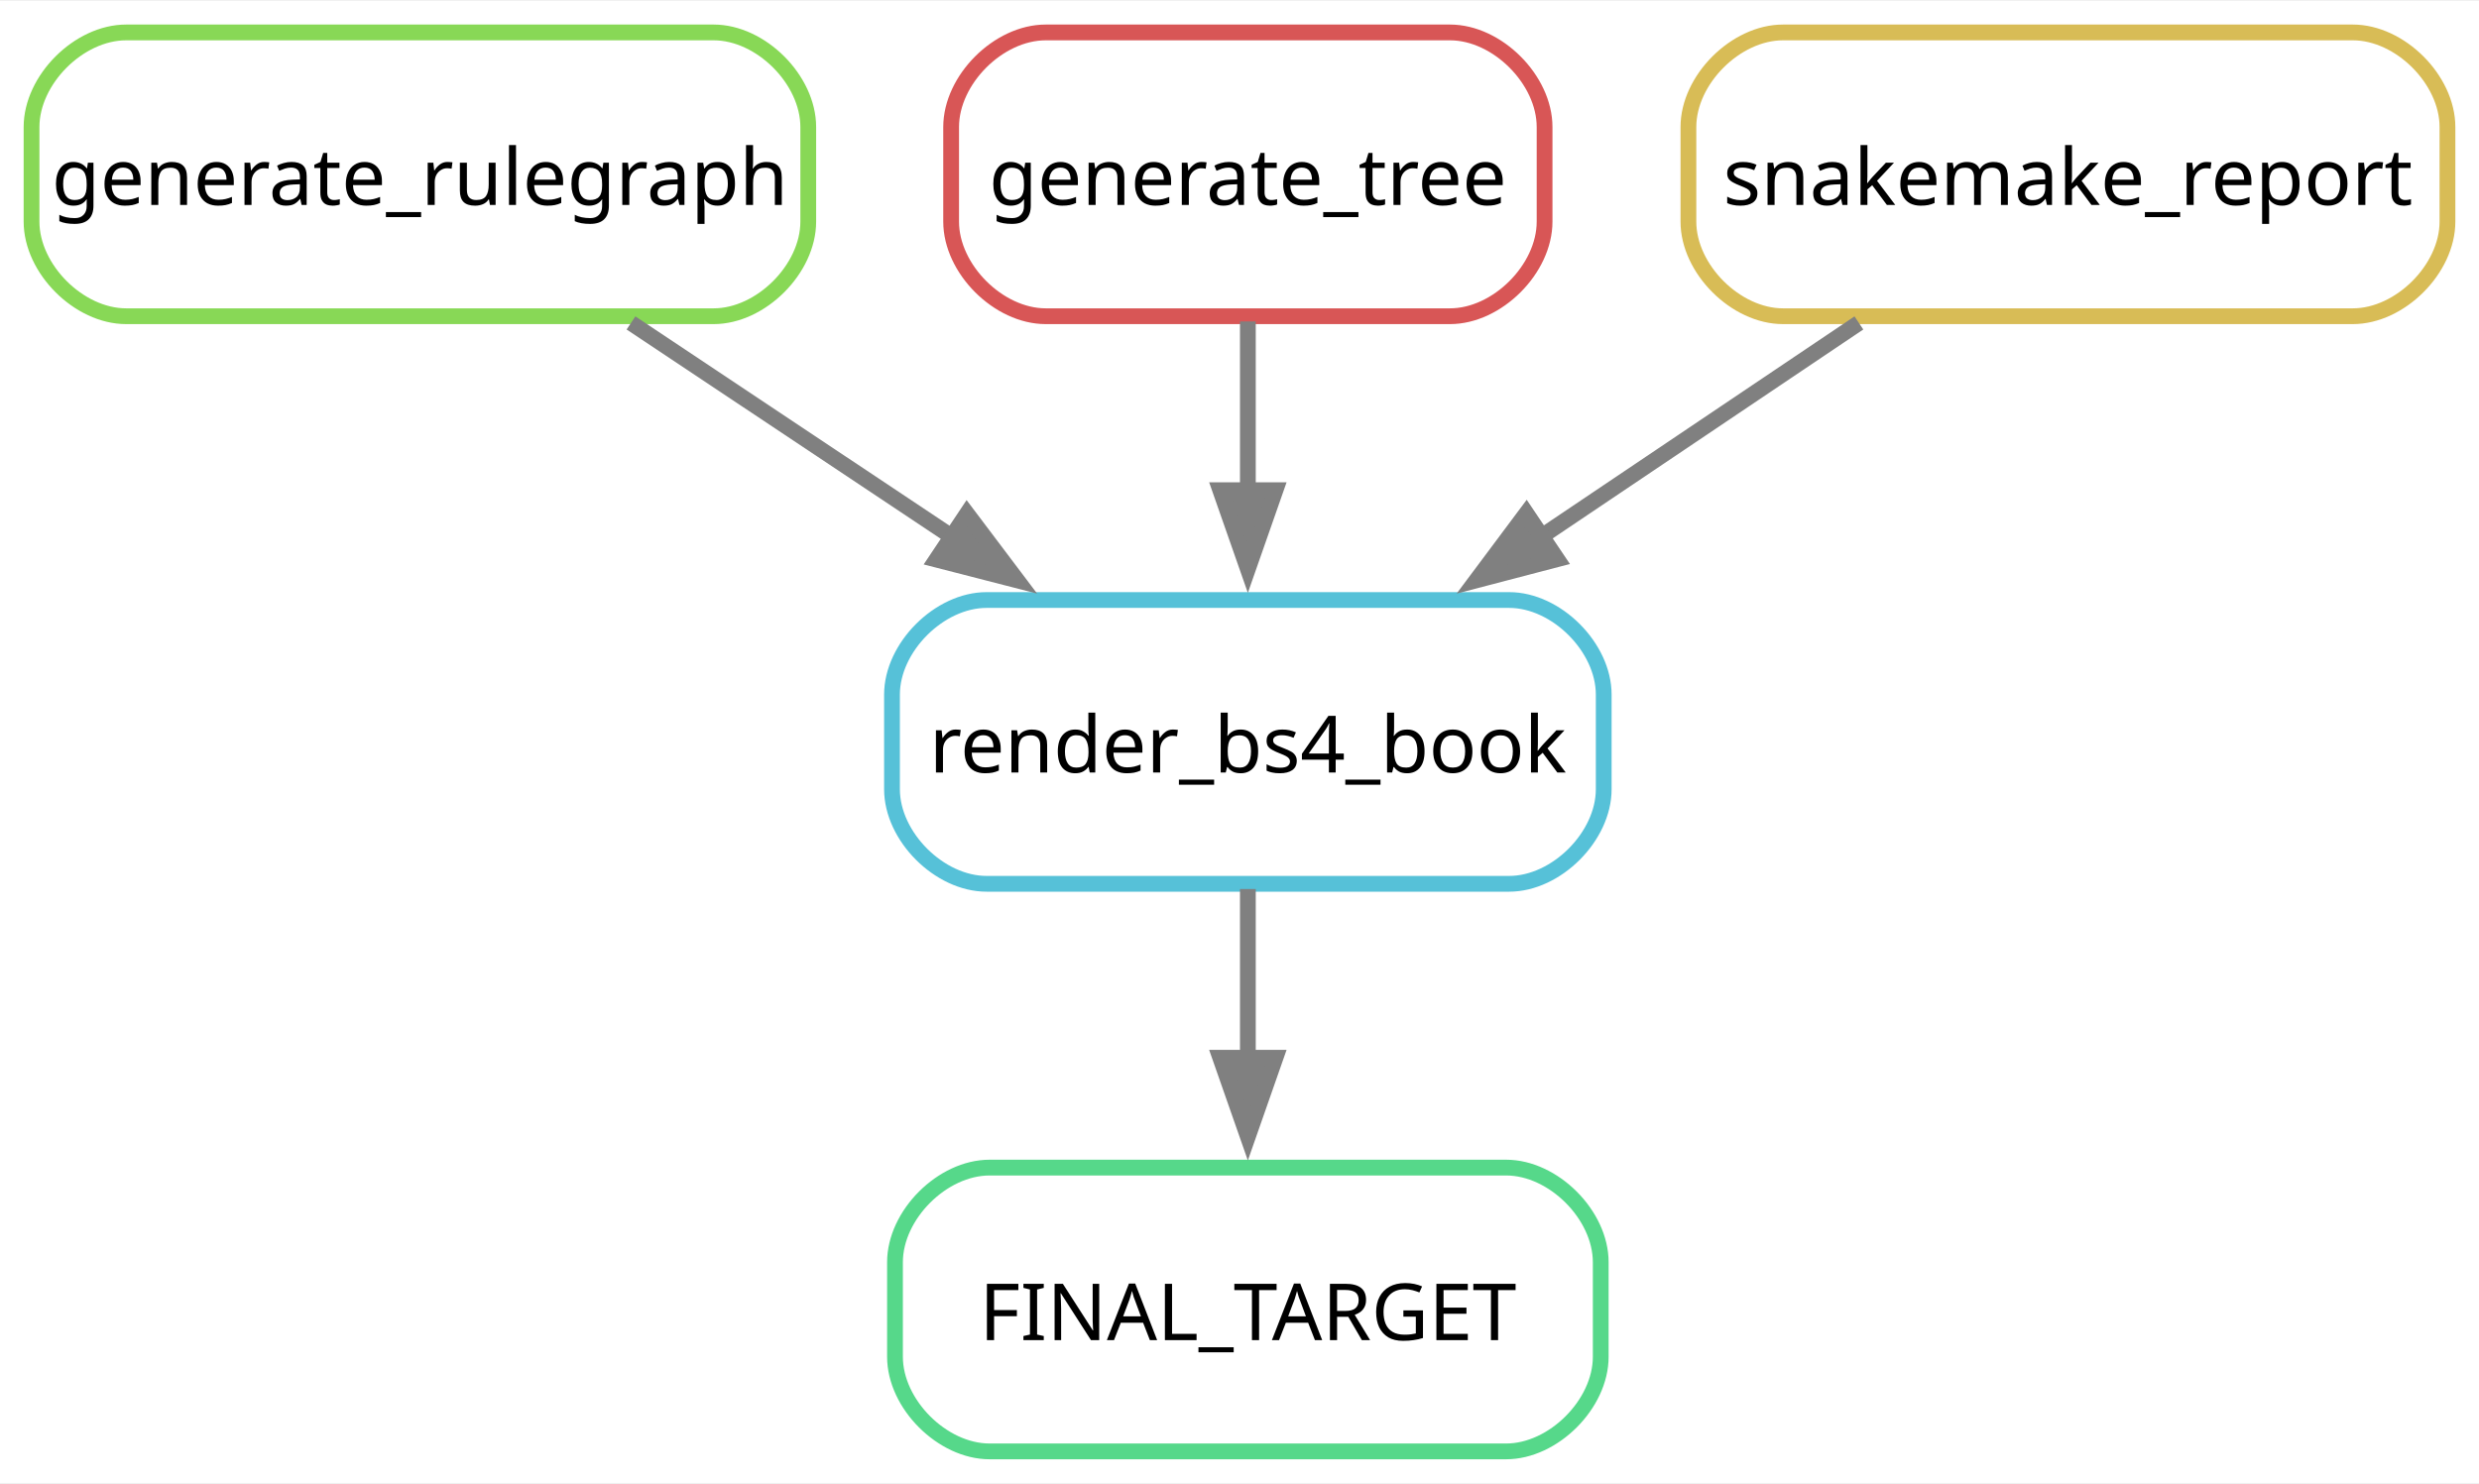
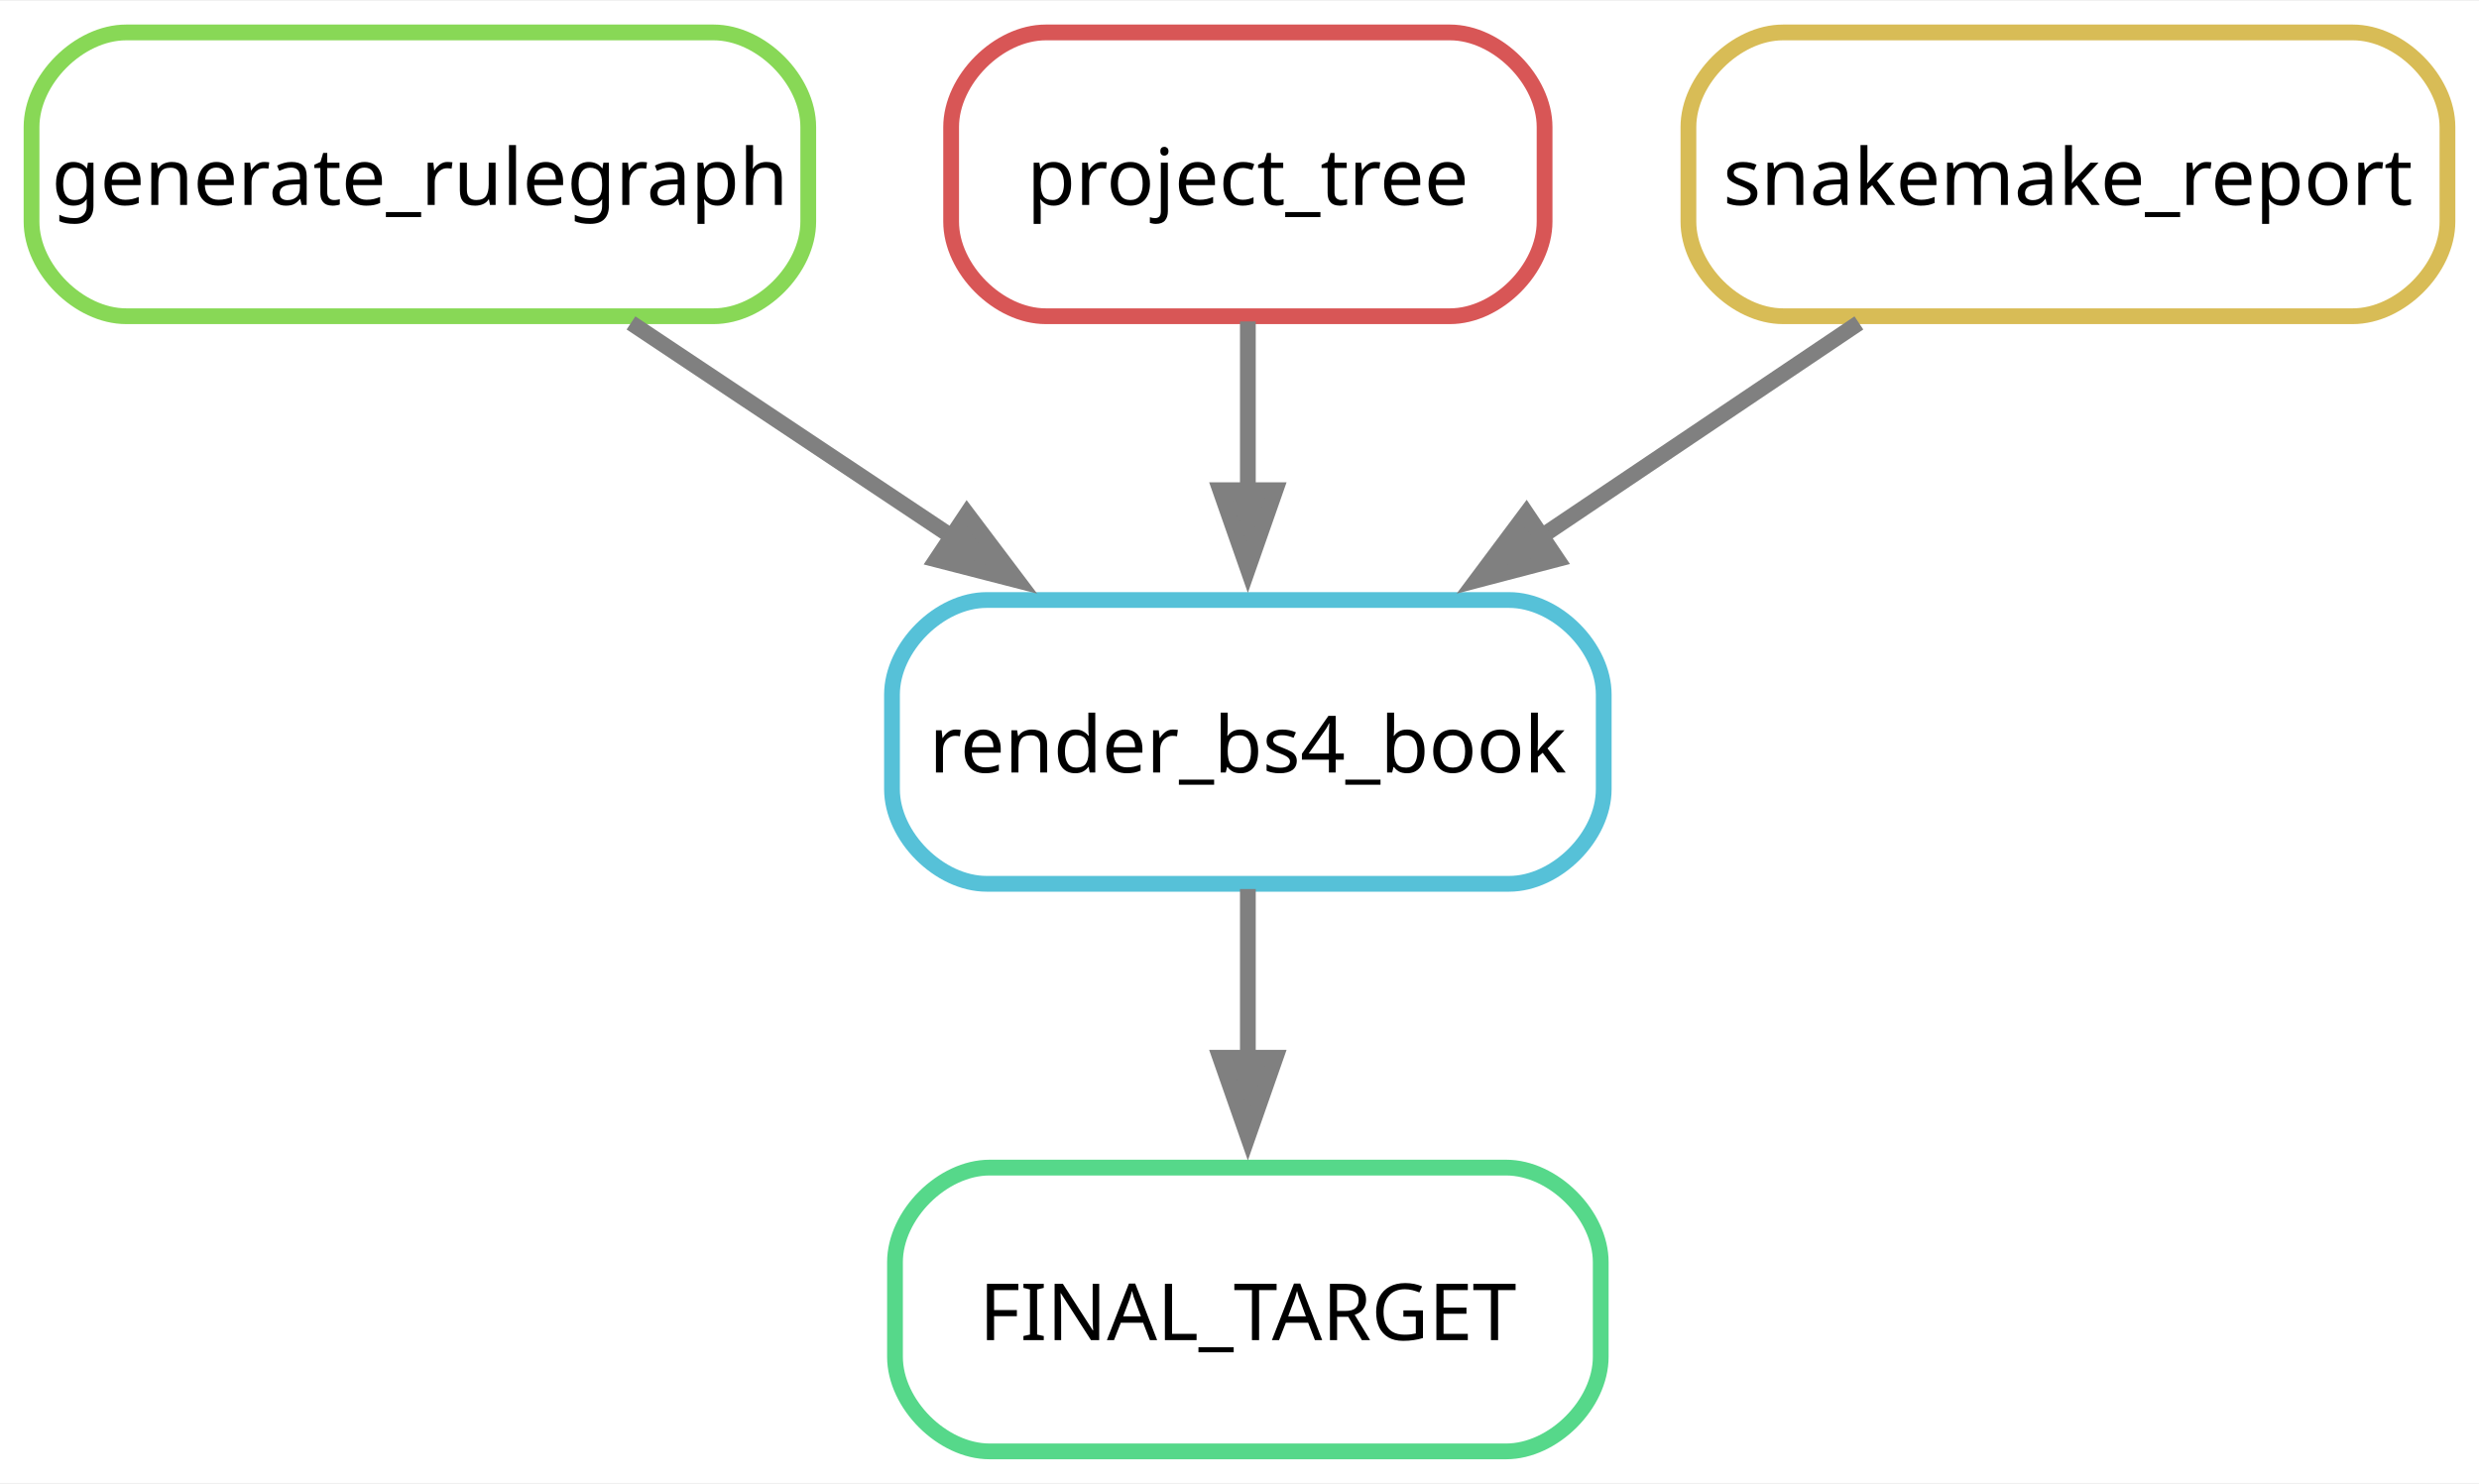
<svg xmlns="http://www.w3.org/2000/svg" width="314pt" height="188pt" viewBox="0.00 0.00 314.38 188.00">
  <g id="graph0" class="graph" transform="scale(1 1) rotate(0) translate(4 184)">
    <polygon fill="white" stroke="none" points="-4,4 -4,-184 310.38,-184 310.38,4 -4,4" />
    <g id="node1" class="node">
      <path fill="none" stroke="#56d88a" stroke-width="2" d="M187,-36C187,-36 121.5,-36 121.5,-36 115.5,-36 109.5,-30 109.5,-24 109.5,-24 109.5,-12 109.5,-12 109.5,-6 115.5,0 121.5,0 121.5,0 187,0 187,0 193,0 199,-6 199,-12 199,-12 199,-24 199,-24 199,-30 193,-36 187,-36" />
      <text text-anchor="middle" x="154.25" y="-14.12" font-family="sans" font-size="10.00">FINAL_TARGET</text>
    </g>
    <g id="node2" class="node">
      <path fill="none" stroke="#56c1d8" stroke-width="2" d="M187.38,-108C187.38,-108 121.12,-108 121.12,-108 115.12,-108 109.12,-102 109.12,-96 109.12,-96 109.12,-84 109.12,-84 109.12,-78 115.12,-72 121.12,-72 121.12,-72 187.38,-72 187.38,-72 193.38,-72 199.38,-78 199.38,-84 199.38,-84 199.38,-96 199.38,-96 199.38,-102 193.38,-108 187.38,-108" />
      <text text-anchor="middle" x="154.25" y="-86.12" font-family="sans" font-size="10.00">render_bs4_book</text>
    </g>
    <g id="edge1" class="edge">
      <path fill="none" stroke="grey" stroke-width="2" d="M154.25,-71.34C154.25,-64.75 154.25,-57.08 154.25,-49.67" />
      <polygon fill="grey" stroke="grey" stroke-width="2" points="157.75,-49.93 154.25,-39.93 150.75,-49.93 157.75,-49.93" />
    </g>
    <g id="node3" class="node">
      <path fill="none" stroke="#88d856" stroke-width="2" d="M86.5,-180C86.5,-180 12,-180 12,-180 6,-180 0,-174 0,-168 0,-168 0,-156 0,-156 0,-150 6,-144 12,-144 12,-144 86.5,-144 86.5,-144 92.5,-144 98.5,-150 98.5,-156 98.5,-156 98.5,-168 98.5,-168 98.5,-174 92.5,-180 86.5,-180" />
      <text text-anchor="middle" x="49.25" y="-158.12" font-family="sans" font-size="10.00">generate_rulegraph</text>
    </g>
    <g id="edge3" class="edge">
      <path fill="none" stroke="grey" stroke-width="2" d="M76.02,-143.15C88.48,-134.84 103.52,-124.82 117.07,-115.79" />
      <polygon fill="grey" stroke="grey" stroke-width="2" points="118.63,-118.95 125.01,-110.49 114.75,-113.13 118.63,-118.95" />
    </g>
    <g id="node4" class="node">
      <path fill="none" stroke="#d85656" stroke-width="2" d="M179.88,-180C179.88,-180 128.62,-180 128.62,-180 122.62,-180 116.62,-174 116.62,-168 116.62,-168 116.62,-156 116.62,-156 116.62,-150 122.62,-144 128.62,-144 128.62,-144 179.88,-144 179.88,-144 185.88,-144 191.88,-150 191.88,-156 191.88,-156 191.88,-168 191.88,-168 191.88,-174 185.88,-180 179.88,-180" />
-       <text text-anchor="middle" x="154.25" y="-158.12" font-family="sans" font-size="10.00">generate_tree</text>
+       <text text-anchor="middle" x="154.25" y="-158.12" font-family="sans" font-size="10.00">project_tree</text>
    </g>
    <g id="edge2" class="edge">
      <path fill="none" stroke="grey" stroke-width="2" d="M154.25,-143.34C154.25,-136.75 154.25,-129.08 154.25,-121.67" />
      <polygon fill="grey" stroke="grey" stroke-width="2" points="157.75,-121.93 154.25,-111.93 150.75,-121.93 157.75,-121.93" />
    </g>
    <g id="node5" class="node">
      <path fill="none" stroke="#d8bc56" stroke-width="2" d="M294.38,-180C294.38,-180 222.12,-180 222.12,-180 216.12,-180 210.12,-174 210.12,-168 210.12,-168 210.12,-156 210.12,-156 210.12,-150 216.12,-144 222.12,-144 222.12,-144 294.38,-144 294.38,-144 300.38,-144 306.38,-150 306.38,-156 306.38,-156 306.38,-168 306.38,-168 306.38,-174 300.38,-180 294.38,-180" />
      <text text-anchor="middle" x="258.25" y="-158.12" font-family="sans" font-size="10.00">snakemake_report</text>
    </g>
    <g id="edge4" class="edge">
      <path fill="none" stroke="grey" stroke-width="2" d="M231.74,-143.15C219.51,-134.93 204.79,-125.02 191.48,-116.06" />
      <polygon fill="grey" stroke="grey" stroke-width="2" points="193.48,-113.18 183.23,-110.5 189.57,-118.99 193.48,-113.18" />
    </g>
  </g>
</svg>
